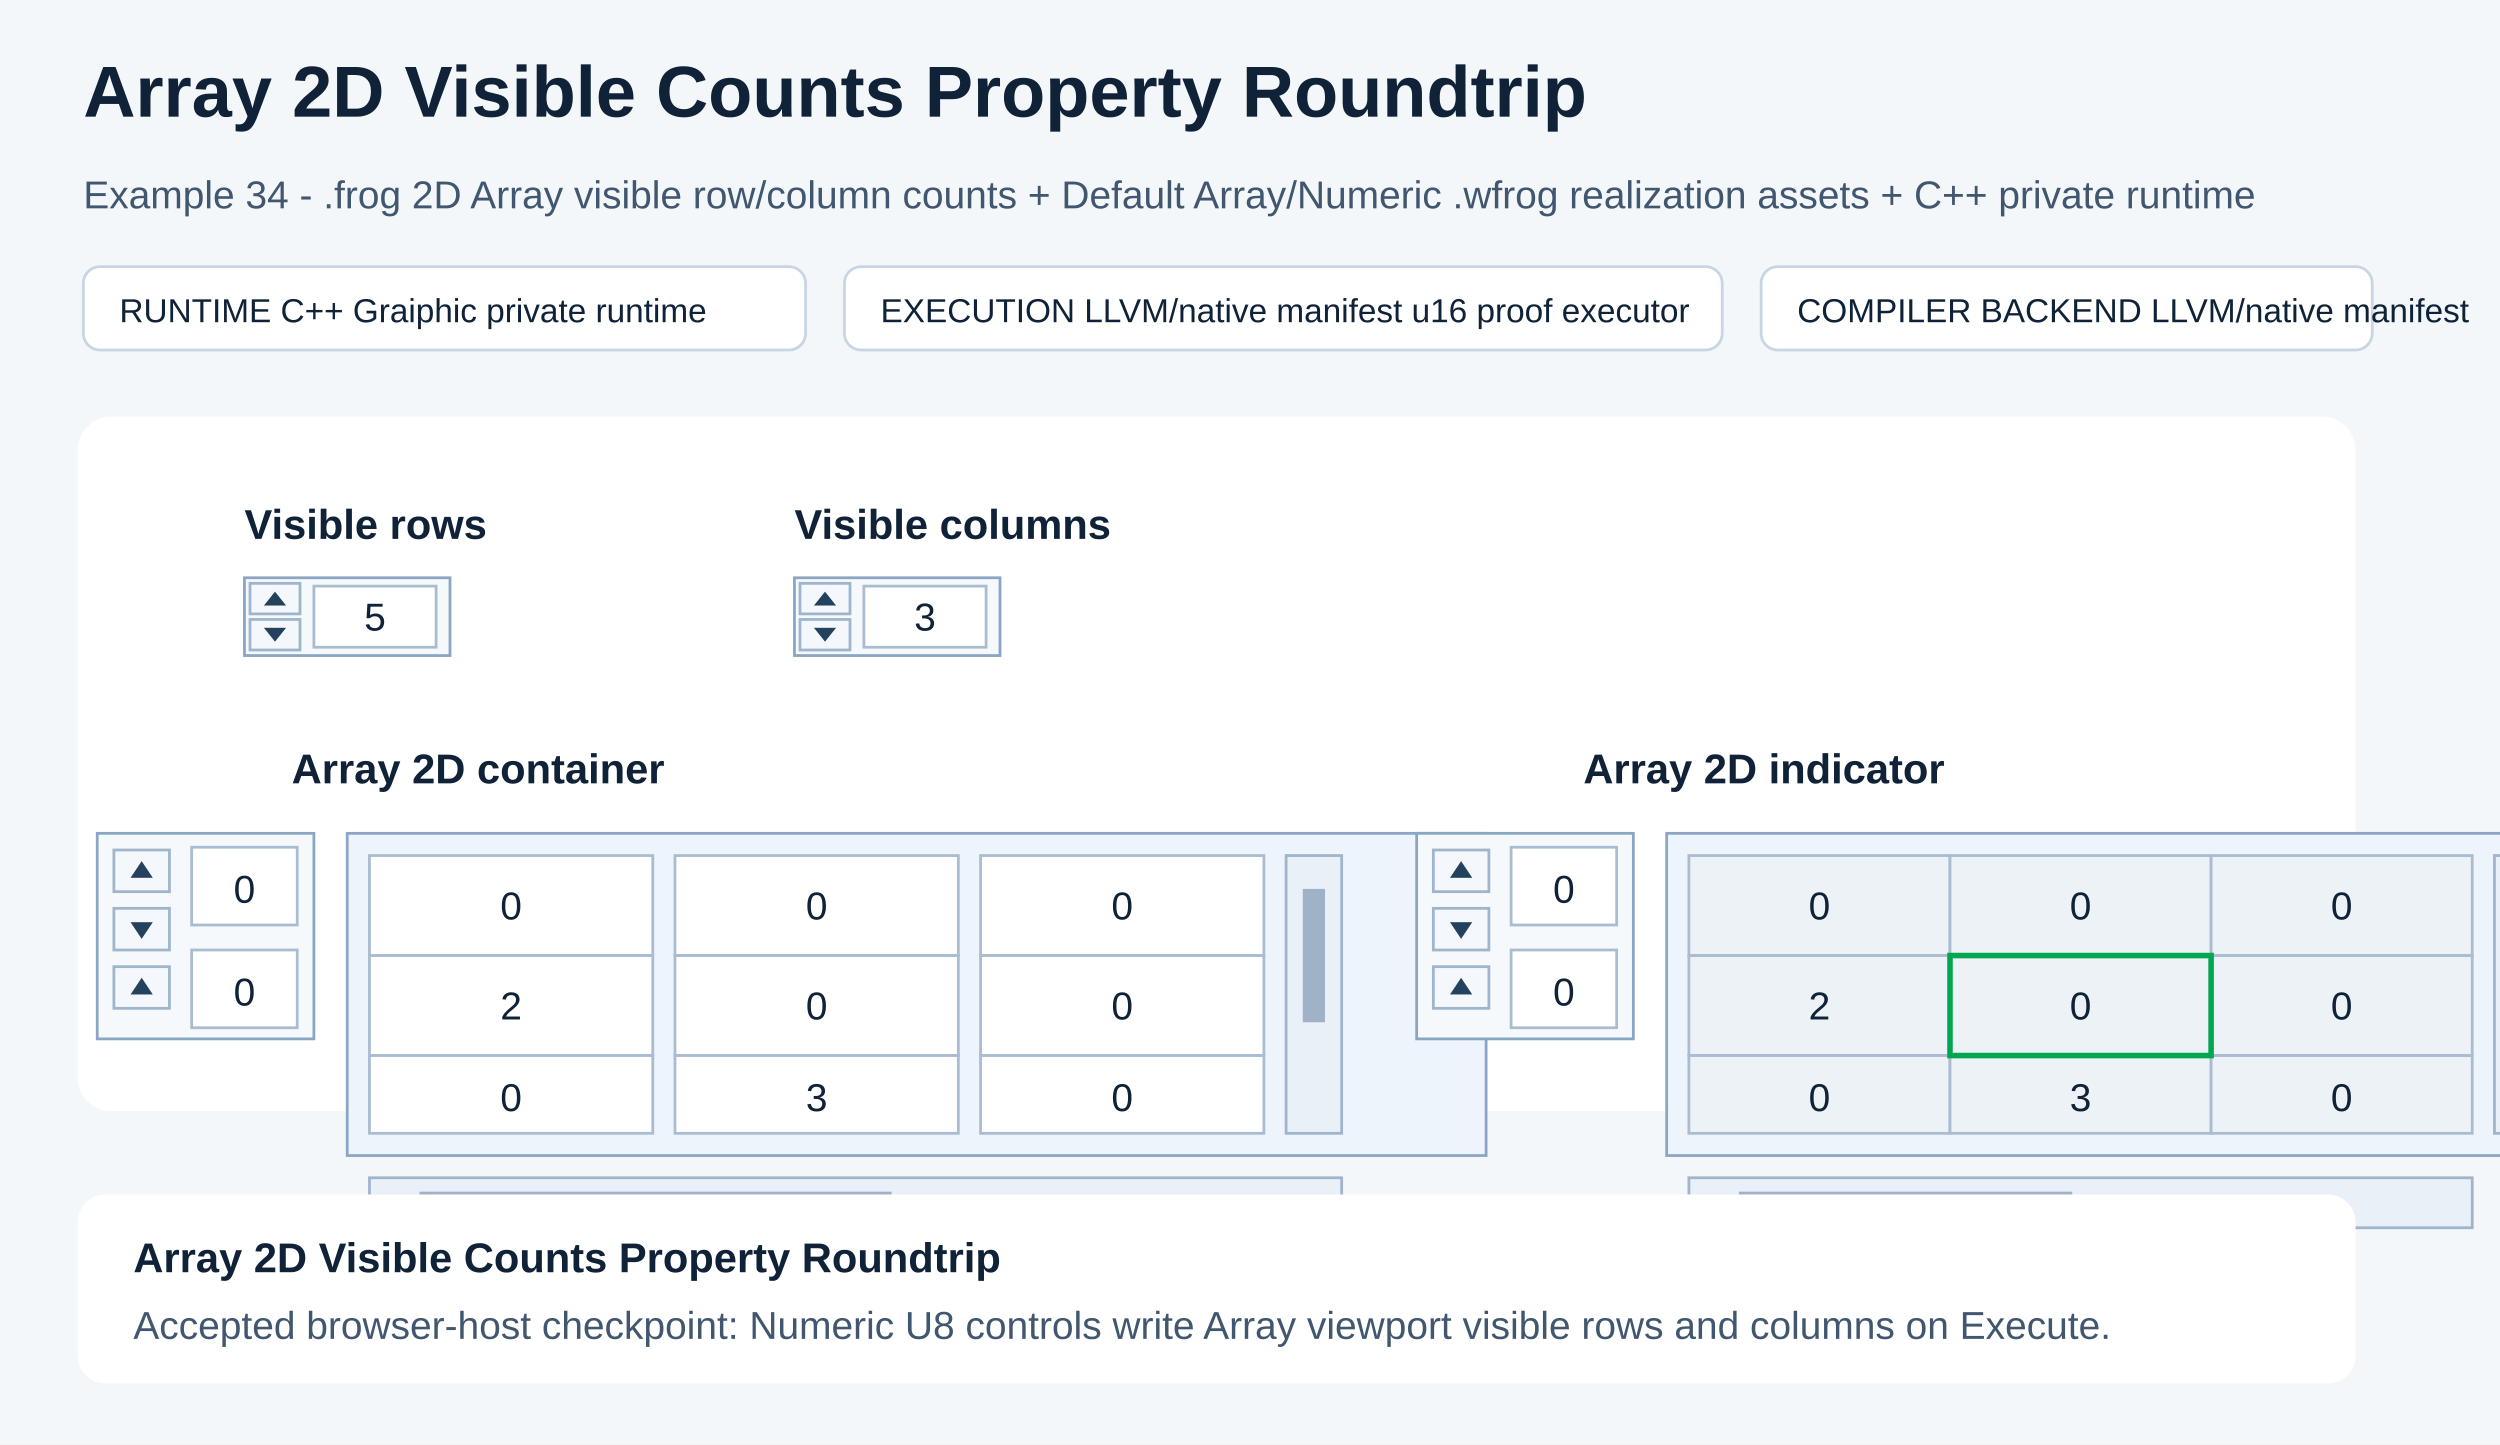
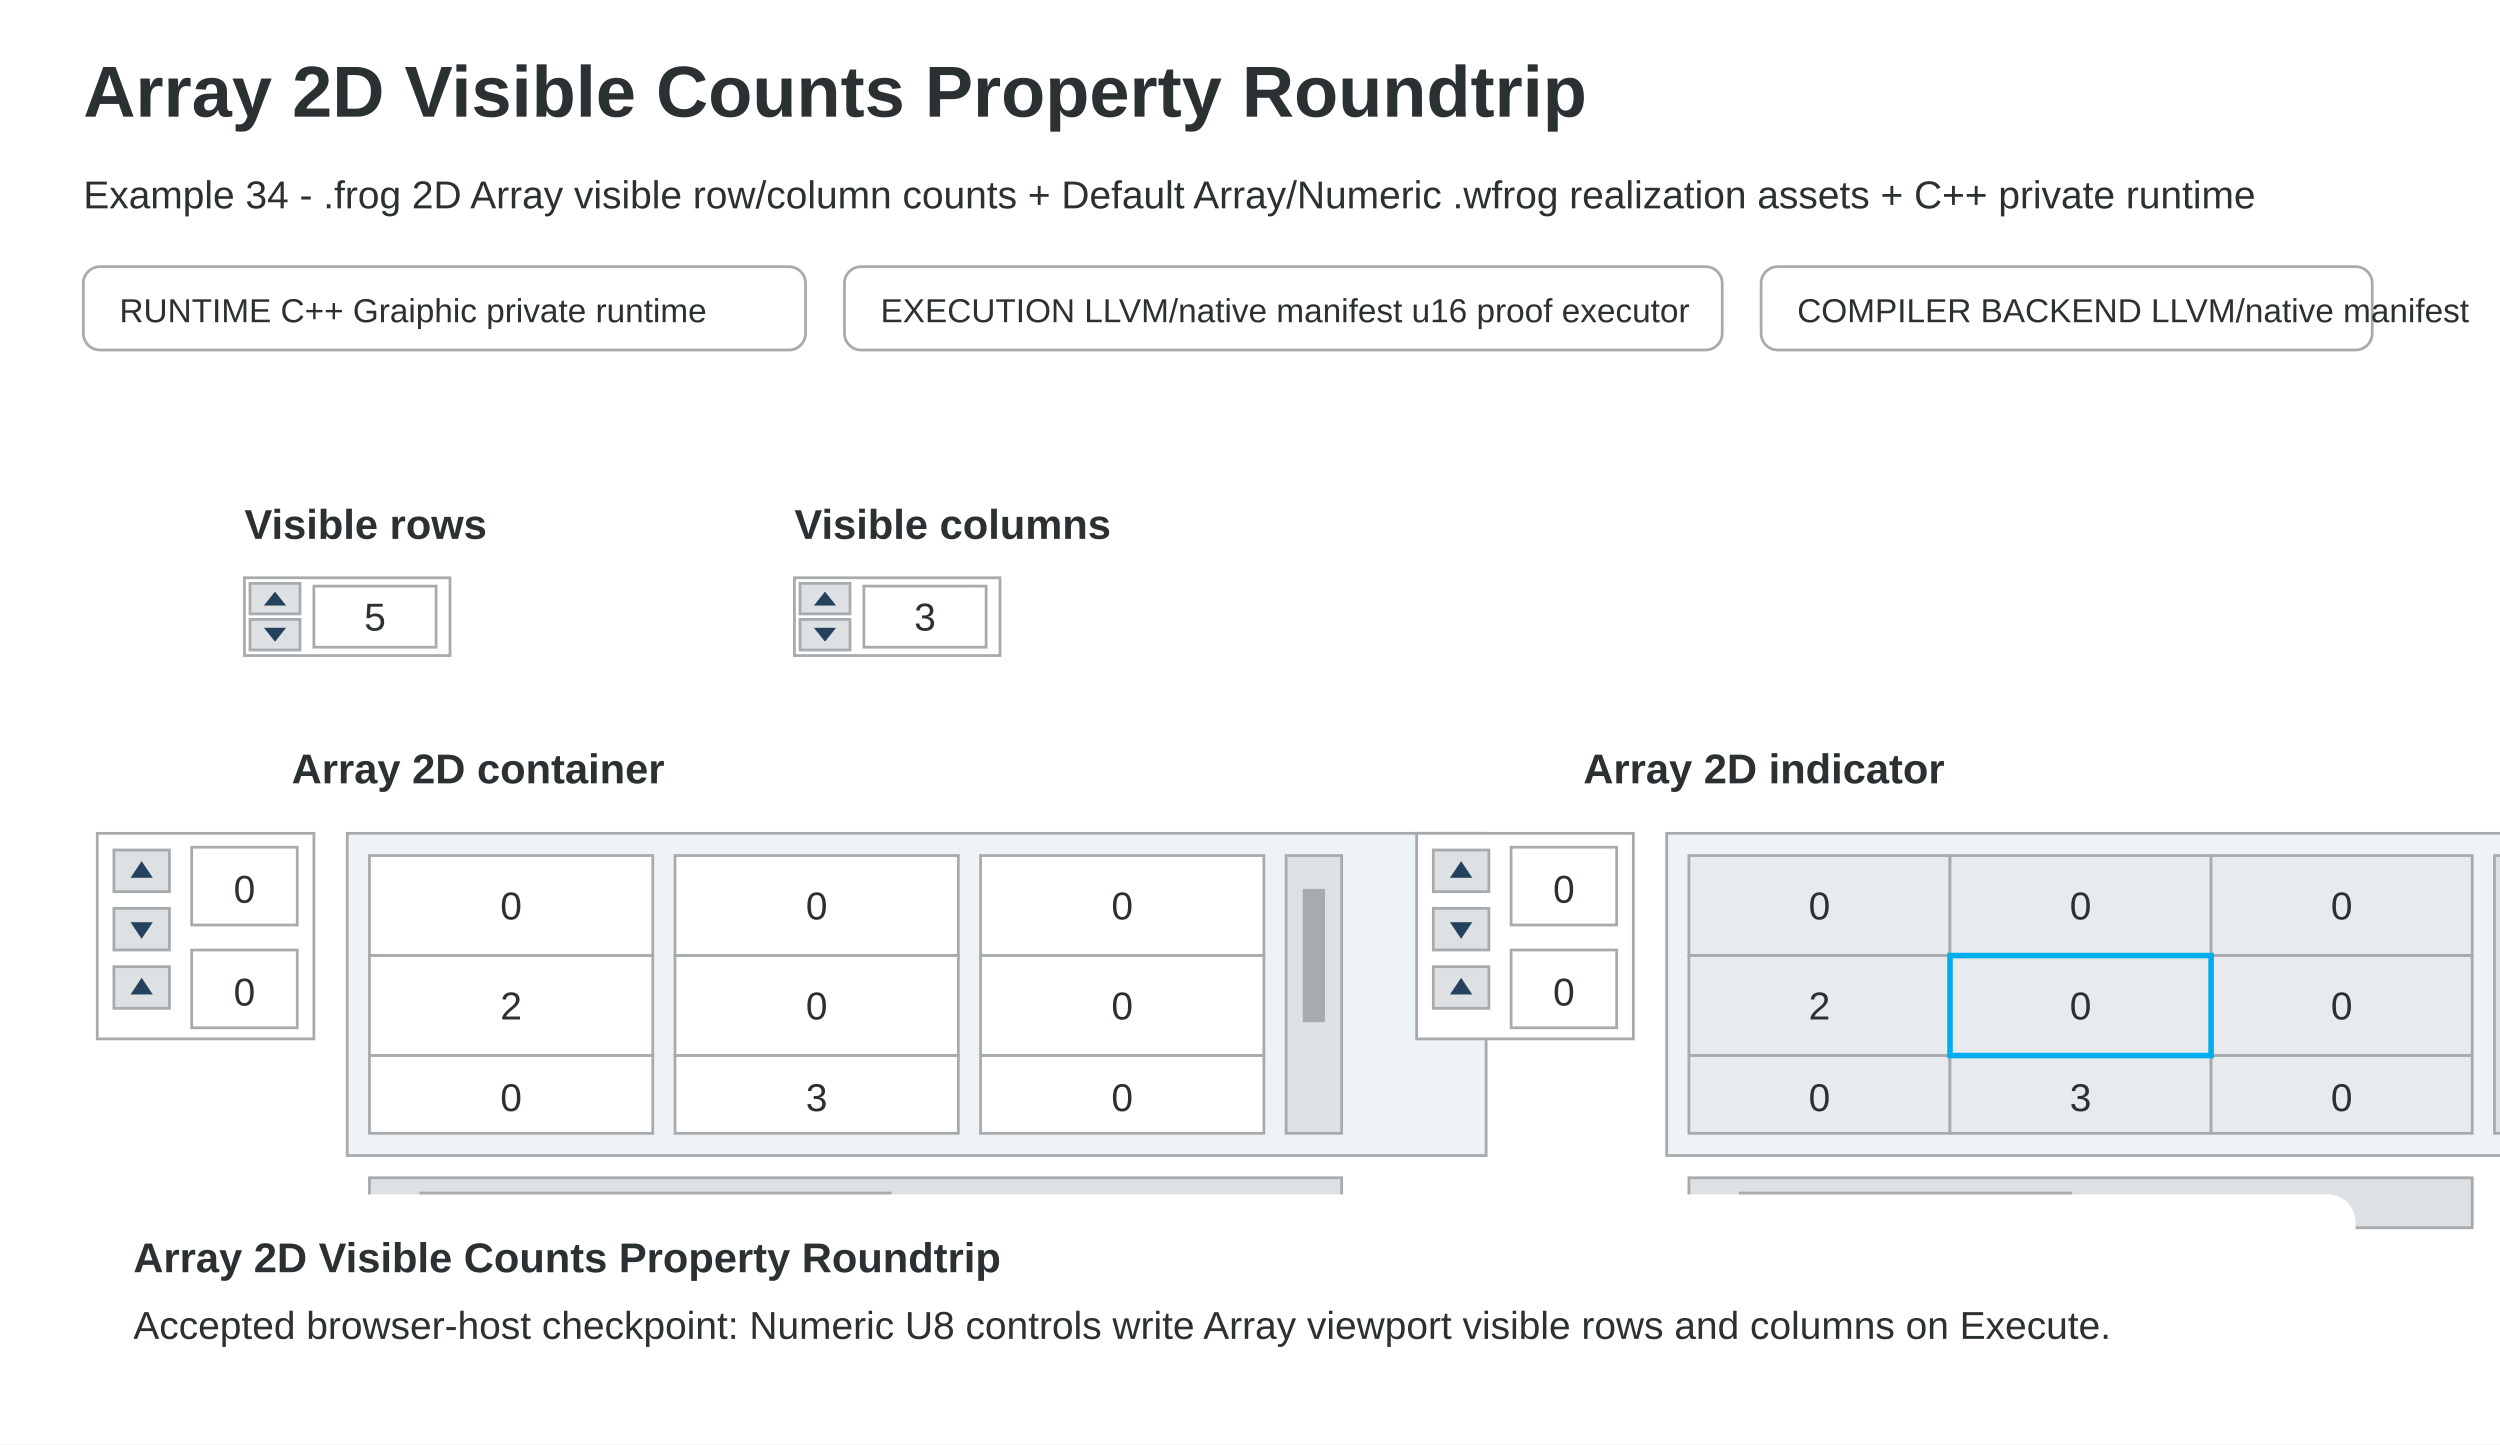
<svg xmlns="http://www.w3.org/2000/svg" width="900" height="520" viewBox="0 0 900 520" role="img" aria-labelledby="title desc">
  <defs>
    <style>
-       .page{fill:#f4f7fa}.panel{fill:#fff}.ink{fill:#0f2238;font-family:Arial,Helvetica,sans-serif}.muted{fill:#41566f}.badge{fill:#fff;stroke:#c8d5e4}.array-bg{fill:#eef4fb;stroke:#8ba6c4}.index-bg{fill:#f6f9fc;stroke:#8ba6c4}.cell{fill:#fff;stroke:#a9bcd1}.cell-ind{fill:#edf2f7;stroke:#a9bcd1}.button{fill:#f4f8fc;stroke:#9eb5cc}.track{fill:#e9f0f7;stroke:#9eb5cc}.thumb{fill:#9fb2c7}.select-blue{fill:none;stroke:#1f66ff;stroke-width:2}.select-green{fill:none;stroke:#00a650;stroke-width:2}.small{font-size:12px}.med{font-size:14px}.label{font-size:15px;font-weight:700}.title{font-size:26px;font-weight:700}
+       .page{fill:#FFFFFF}.panel{fill:#fff}.ink{fill:#2B3033;font-family:Arial,Helvetica,sans-serif}.muted{fill:#2B3033}.badge{fill:#fff;stroke:#A8ABAE}.array-bg{fill:#EEF4F6;stroke:#A8ABAE}.index-bg{fill:#FFFFFF;stroke:#A8ABAE}.cell{fill:#fff;stroke:#A8ABAE}.cell-ind{fill:#E8EBED;stroke:#A8ABAE}.button{fill:#DDE1E4;stroke:#A8ABAE}.track{fill:#DDE1E4;stroke:#A8ABAE}.thumb{fill:#A8ABAE}.select-blue{fill:none;stroke:#00ADEF;stroke-width:2}.select-green{fill:none;stroke:#00ADEF;stroke-width:2}.small{font-size:12px}.med{font-size:14px}.label{font-size:15px;font-weight:700}.title{font-size:26px;font-weight:700}
    </style>
  </defs>
  <rect class="page" x="0" y="0" width="900" height="520" />
  <text class="ink title" x="30" y="42">Array 2D Visible Counts Property Roundtrip</text>
  <text class="ink med muted" x="30" y="75">Example 34 - .frog 2D Array visible row/column counts + Default Array/Numeric .wfrog realization assets + C++ private runtime</text>
  <rect class="badge" x="30" y="96" width="260" height="30" rx="6" />
  <text class="ink small" x="43" y="116">RUNTIME  C++ Graiphic private runtime</text>
  <rect class="badge" x="304" y="96" width="316" height="30" rx="6" />
  <text class="ink small" x="317" y="116">EXECUTION  LLVM/native manifest u16 proof executor</text>
  <rect class="badge" x="634" y="96" width="220" height="30" rx="6" />
  <text class="ink small" x="647" y="116">COMPILER BACKEND  LLVM/native manifest</text>
  <rect class="panel" x="28" y="150" width="820" height="250" rx="12" />
  <text class="ink label" x="88" y="194">Visible rows</text>
  <text class="ink label" x="286" y="194">Visible columns</text>
  <g transform="translate(88 208)">
    <rect class="index-bg" x="0" y="0" width="74" height="28" />
    <rect class="button" x="2" y="2" width="18" height="11" />
    <path d="M11 5 l-4 5 h8z" fill="#24415e" />
    <rect class="button" x="2" y="15" width="18" height="11" />
    <path d="M11 23 l-4 -5 h8z" fill="#24415e" />
    <rect class="cell" x="25" y="3" width="44" height="22" />
    <text class="ink med" x="47" y="19" text-anchor="middle">5</text>
  </g>
  <g transform="translate(286 208)">
    <rect class="index-bg" x="0" y="0" width="74" height="28" />
    <rect class="button" x="2" y="2" width="18" height="11" />
    <path d="M11 5 l-4 5 h8z" fill="#24415e" />
    <rect class="button" x="2" y="15" width="18" height="11" />
    <path d="M11 23 l-4 -5 h8z" fill="#24415e" />
    <rect class="cell" x="25" y="3" width="44" height="22" />
    <text class="ink med" x="47" y="19" text-anchor="middle">3</text>
  </g>
  <text class="ink label" x="105" y="282">Array 2D container</text>
  <text class="ink label" x="570" y="282">Array 2D indicator</text>
  <g transform="translate(35 300)">
    <g>
      <rect class="index-bg" x="0" y="0" width="78" height="74" />
      <rect class="button" x="6" y="6" width="20" height="15" />
      <path d="M16 10 l-4 6 h8z" fill="#24415e" />
      <rect class="button" x="6" y="27" width="20" height="15" />
      <path d="M16 38 l-4 -6 h8z" fill="#24415e" />
      <rect class="button" x="6" y="48" width="20" height="15" />
      <path d="M16 52 l-4 6 h8z" fill="#24415e" />
      <rect class="button" x="6" y="64" width="20" height="15" opacity=".0" />
      <rect class="cell" x="34" y="5" width="38" height="28" />
      <text class="ink med" x="53" y="25" text-anchor="middle">0</text>
      <rect class="cell" x="34" y="42" width="38" height="28" />
      <text class="ink med" x="53" y="62" text-anchor="middle">0</text>
    </g>
    <g transform="translate(90 0)">
      <rect class="array-bg" x="0" y="0" width="410" height="116" />
      <rect class="cell" x="8" y="8" width="102" height="36" />
      <text class="ink med" x="59" y="31" text-anchor="middle">0</text>
      <rect class="cell" x="118" y="8" width="102" height="36" />
      <text class="ink med" x="169" y="31" text-anchor="middle">0</text>
      <rect class="cell" x="228" y="8" width="102" height="36" />
      <text class="ink med" x="279" y="31" text-anchor="middle">0</text>
      <rect class="cell" x="8" y="44" width="102" height="36" />
      <text class="ink med" x="59" y="67" text-anchor="middle">2</text>
      <rect class="cell" x="118" y="44" width="102" height="36" />
      <text class="ink med" x="169" y="67" text-anchor="middle">0</text>
      <rect class="cell" x="228" y="44" width="102" height="36" />
      <text class="ink med" x="279" y="67" text-anchor="middle">0</text>
      <rect class="cell" x="8" y="80" width="102" height="28" />
      <text class="ink med" x="59" y="100" text-anchor="middle">0</text>
      <rect class="cell" x="118" y="80" width="102" height="28" />
      <text class="ink med" x="169" y="100" text-anchor="middle">3</text>
      <rect class="cell" x="228" y="80" width="102" height="28" />
      <text class="ink med" x="279" y="100" text-anchor="middle">0</text>
      <rect class="track" x="338" y="8" width="20" height="100" />
      <rect class="thumb" x="344" y="20" width="8" height="48" />
      <rect class="track" x="8" y="124" width="350" height="18" />
      <rect class="thumb" x="26" y="129" width="170" height="8" />
    </g>
  </g>
  <g transform="translate(510 300)">
    <rect class="index-bg" x="0" y="0" width="78" height="74" />
    <rect class="button" x="6" y="6" width="20" height="15" />
    <path d="M16 10 l-4 6 h8z" fill="#24415e" />
    <rect class="button" x="6" y="27" width="20" height="15" />
    <path d="M16 38 l-4 -6 h8z" fill="#24415e" />
    <rect class="button" x="6" y="48" width="20" height="15" />
    <path d="M16 52 l-4 6 h8z" fill="#24415e" />
    <rect class="cell" x="34" y="5" width="38" height="28" />
    <text class="ink med" x="53" y="25" text-anchor="middle">0</text>
    <rect class="cell" x="34" y="42" width="38" height="28" />
    <text class="ink med" x="53" y="62" text-anchor="middle">0</text>
    <g transform="translate(90 0)">
      <rect class="array-bg" x="0" y="0" width="330" height="116" />
      <rect class="cell-ind" x="8" y="8" width="94" height="36" />
      <text class="ink med" x="55" y="31" text-anchor="middle">0</text>
      <rect class="cell-ind" x="102" y="8" width="94" height="36" />
      <text class="ink med" x="149" y="31" text-anchor="middle">0</text>
      <rect class="cell-ind" x="196" y="8" width="94" height="36" />
      <text class="ink med" x="243" y="31" text-anchor="middle">0</text>
      <rect class="cell-ind" x="8" y="44" width="94" height="36" />
      <text class="ink med" x="55" y="67" text-anchor="middle">2</text>
      <rect class="cell-ind" x="102" y="44" width="94" height="36" />
      <text class="ink med" x="149" y="67" text-anchor="middle">0</text>
      <rect class="cell-ind" x="196" y="44" width="94" height="36" />
      <text class="ink med" x="243" y="67" text-anchor="middle">0</text>
      <rect class="cell-ind" x="8" y="80" width="94" height="28" />
      <text class="ink med" x="55" y="100" text-anchor="middle">0</text>
      <rect class="cell-ind" x="102" y="80" width="94" height="28" />
      <text class="ink med" x="149" y="100" text-anchor="middle">3</text>
      <rect class="cell-ind" x="196" y="80" width="94" height="28" />
      <text class="ink med" x="243" y="100" text-anchor="middle">0</text>
      <rect class="track" x="298" y="8" width="20" height="100" />
      <rect class="thumb" x="304" y="20" width="8" height="48" />
      <rect class="track" x="8" y="124" width="282" height="18" />
      <rect class="thumb" x="26" y="129" width="120" height="8" />
      <rect class="select-green" x="102" y="44" width="94" height="36" />
    </g>
  </g>
  <rect class="panel" x="28" y="430" width="820" height="68" rx="10" />
  <text class="ink label" x="48" y="458">Array 2D Visible Counts Property Roundtrip</text>
  <text class="ink med muted" x="48" y="482">Accepted browser-host checkpoint: Numeric U8 controls write Array viewport visible rows and columns on Execute.</text>
</svg>
